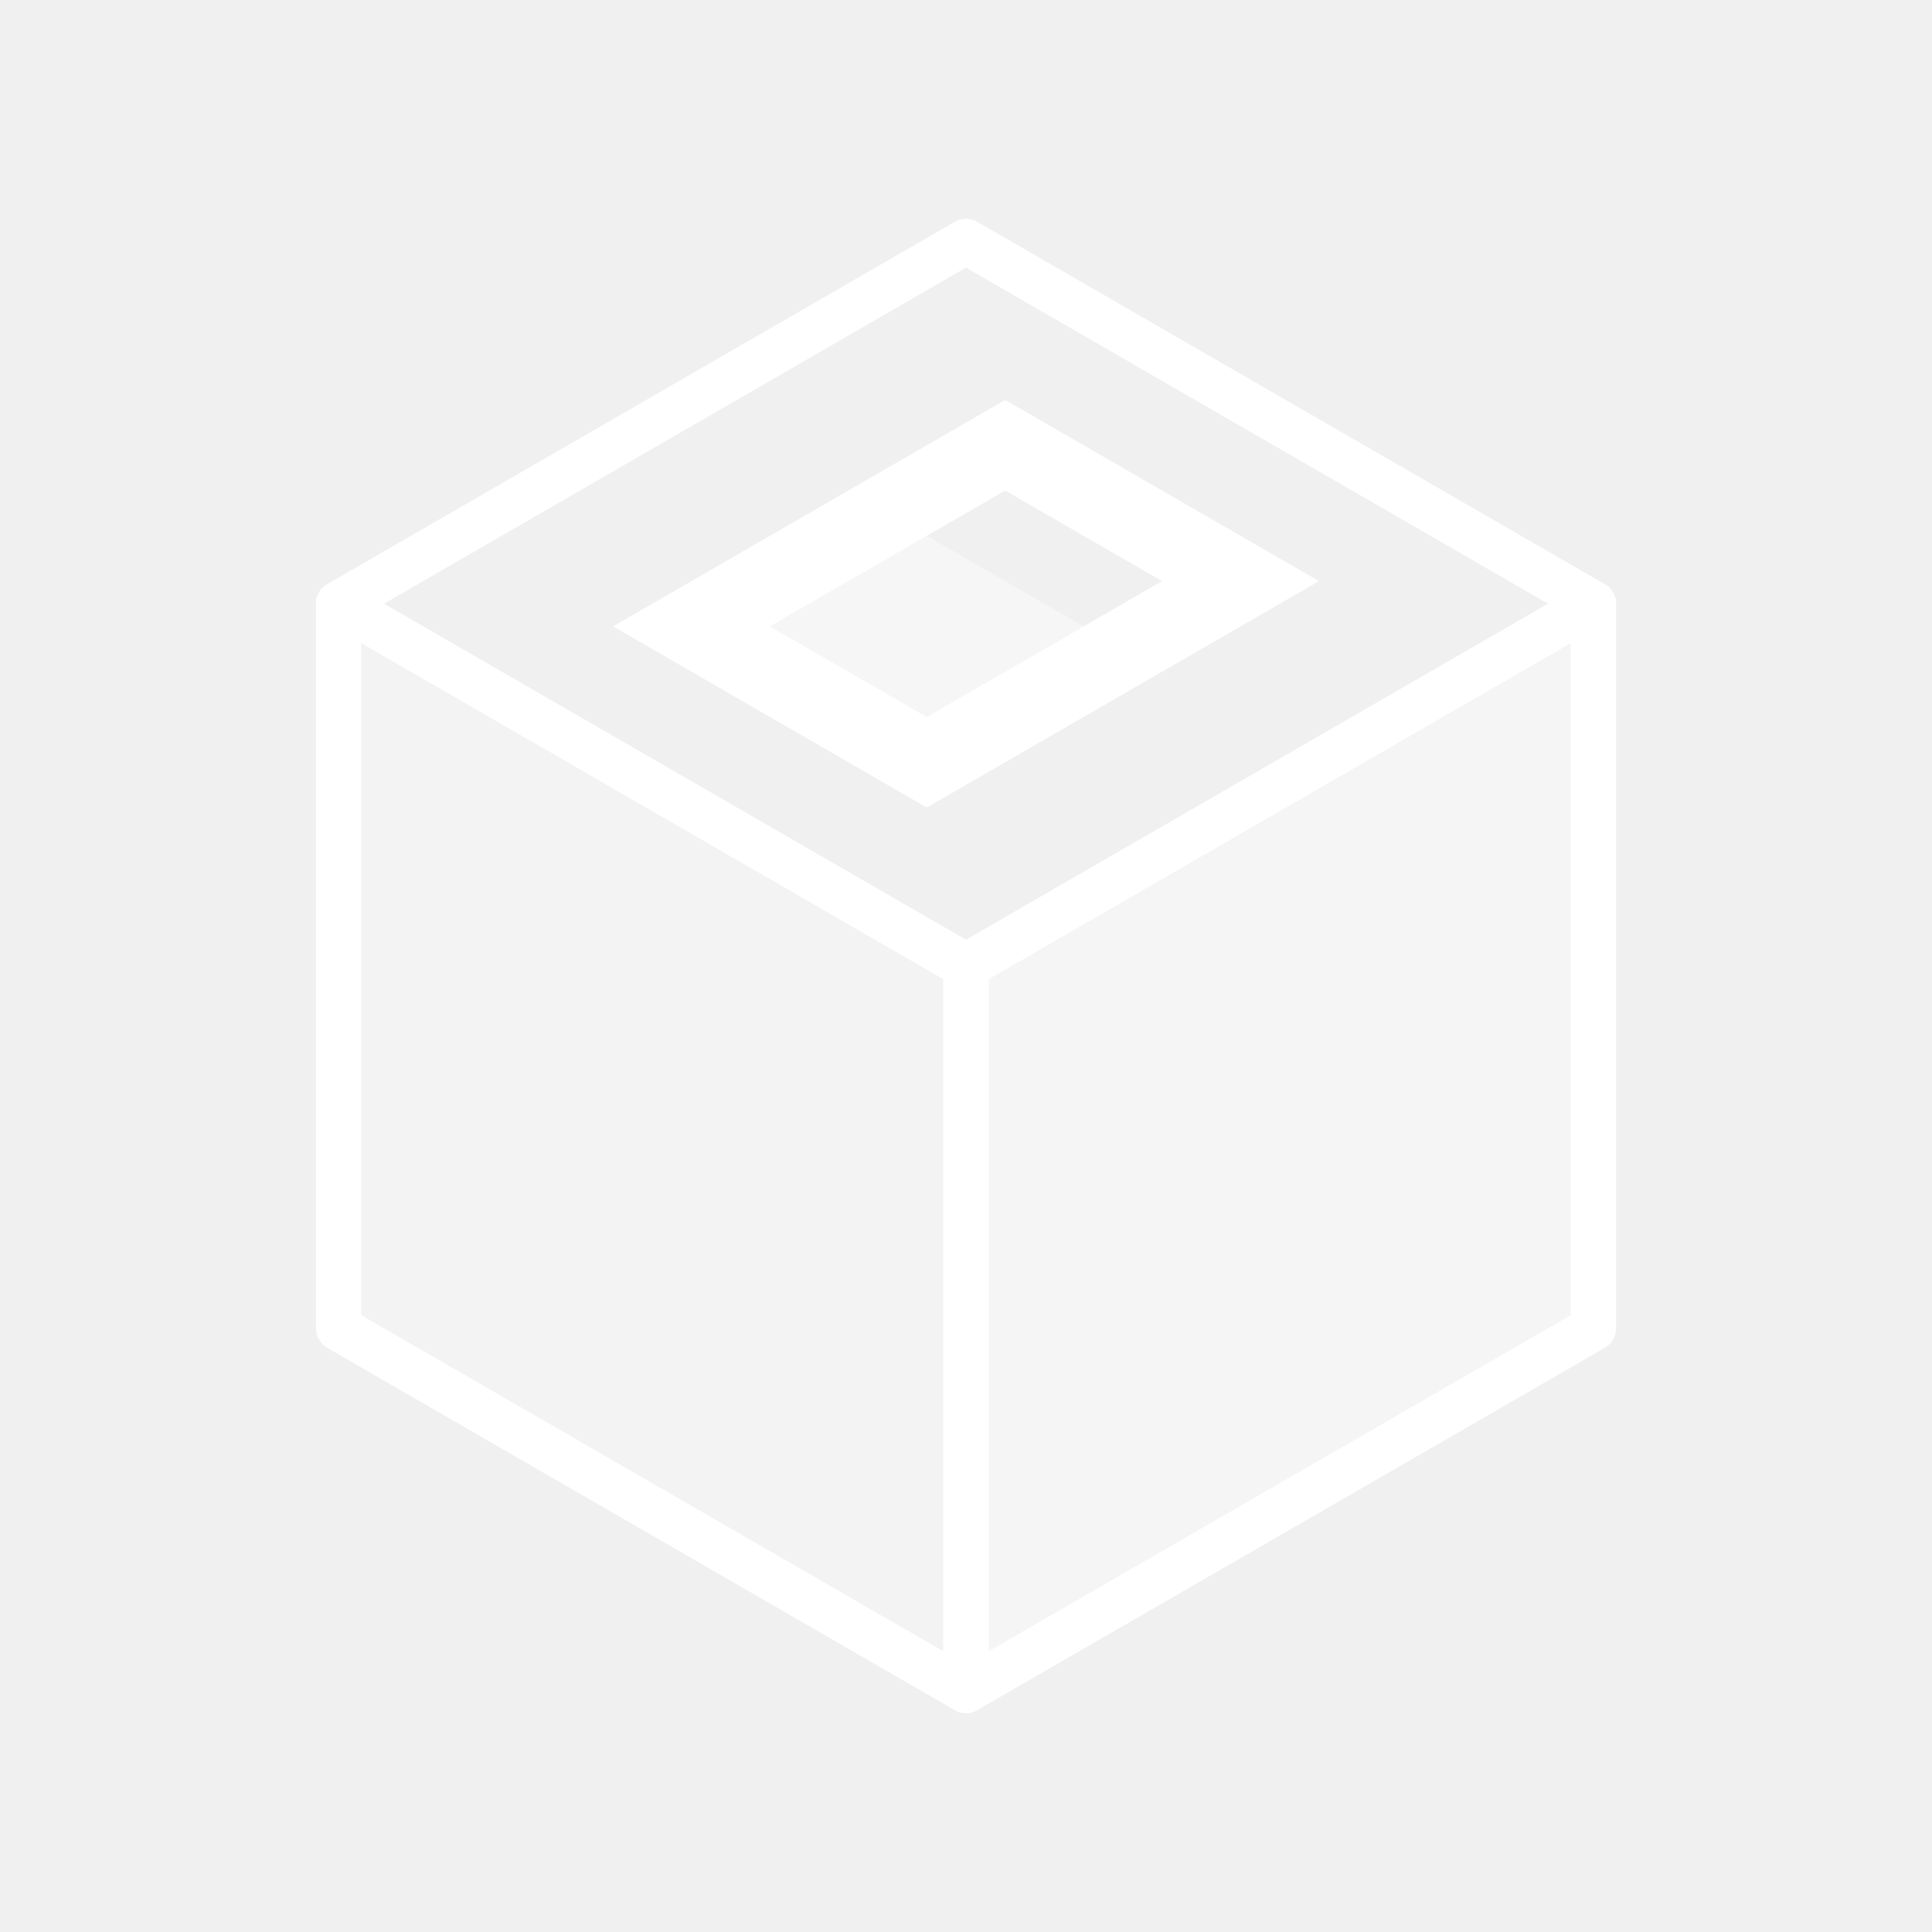
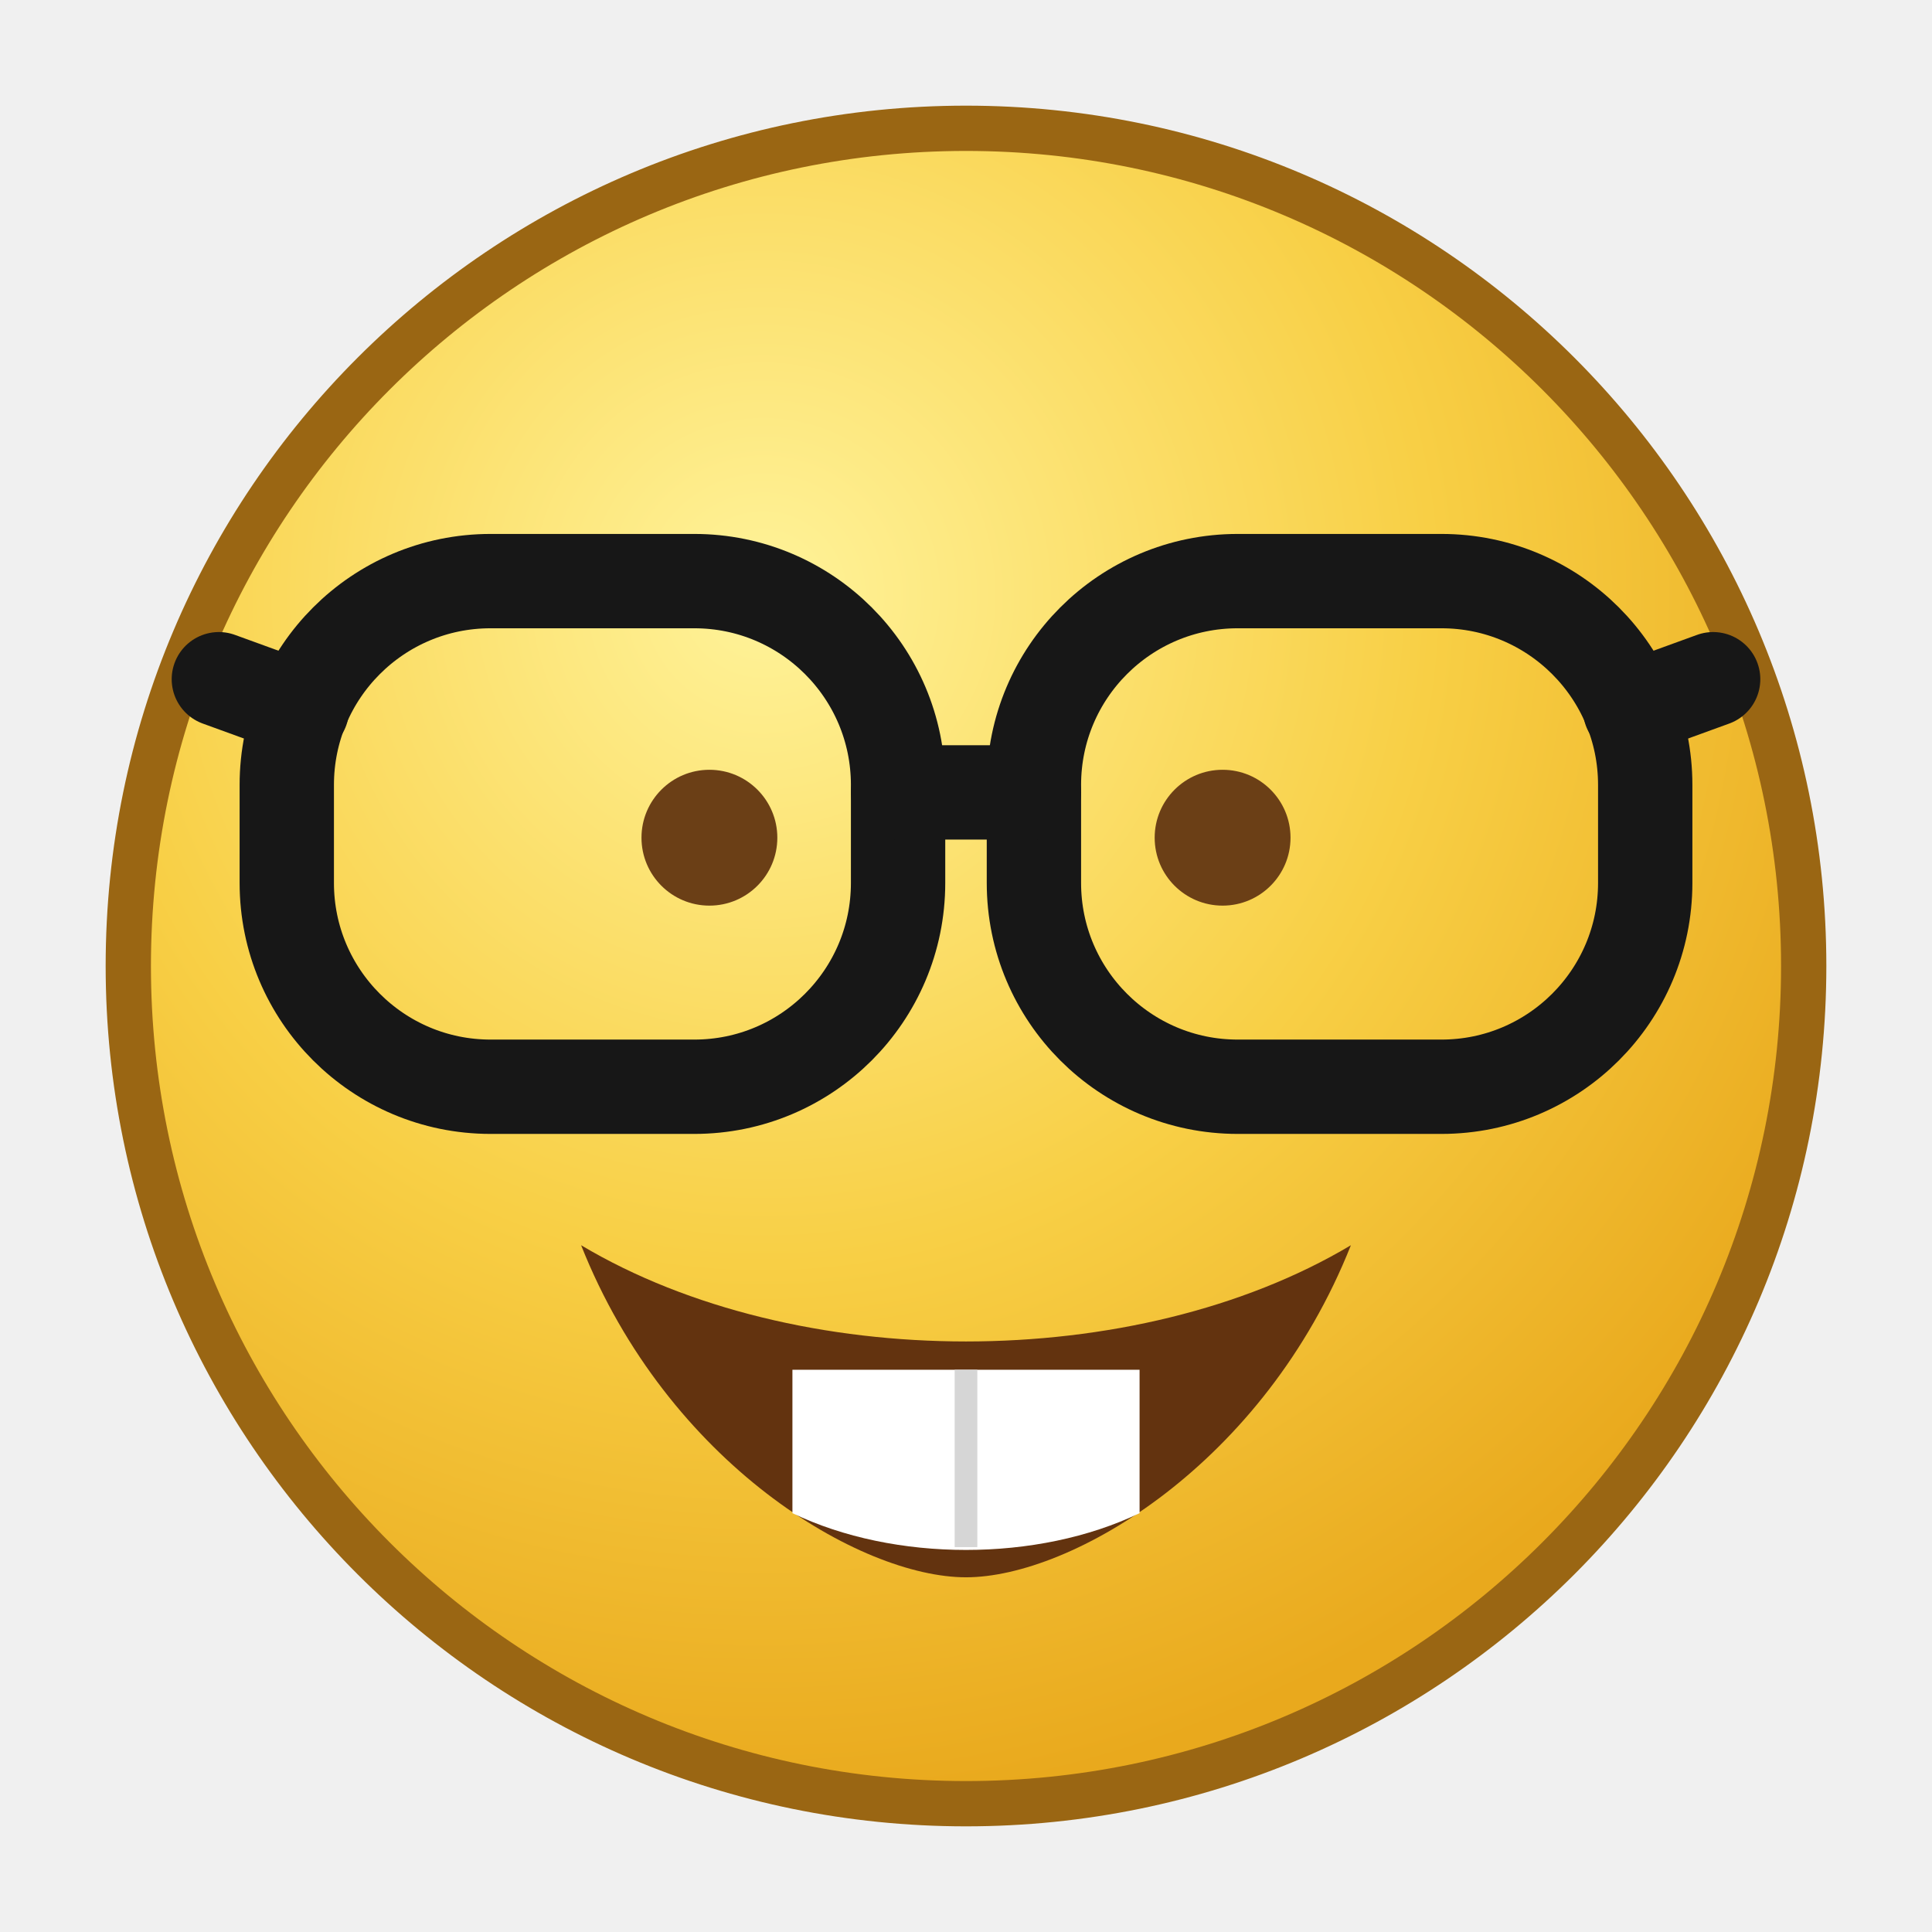
- <svg xmlns="http://www.w3.org/2000/svg" width="512" height="512" viewBox="0 0 512 512">
-   <g transform="translate(256, 256) scale(4)">
-     <path d="M0 0 L-41.568 -24 L-41.568 24 L0 48 Z" fill="white" fill-opacity="0.2" stroke="white" stroke-width="3" stroke-linejoin="round" />
-     <path d="M0 0 L41.568 -24 L41.568 24 L0 48 Z" fill="white" fill-opacity="0.35" stroke="white" stroke-width="3" stroke-linejoin="round" />
-     <path d="M0 -48 L-41.568 -24 L0 0 L41.568 -24 Z" fill="none" stroke="white" stroke-width="3" stroke-linejoin="round" />
-     <g transform="matrix(0.866, 0.5, -0.866, 0.5, 0, -24) scale(0.75)">
-       <path fill-rule="evenodd" clip-rule="evenodd" d="M-16 -20 L16 -20 L16 20 L-16 20 Z M-8 -12 L-8 12 L8 12 L8 -12 Z" fill="white" />
-       <path d="M-8 -4 L8 -4 L8 12 L-8 12 Z" fill="white" fill-opacity="0.4" />
-     </g>
+ <svg xmlns="http://www.w3.org/2000/svg" viewBox="0 0 512 512">
+   <defs>
+     <radialGradient id="face" cx="38%" cy="28%" r="72%">
+       <stop offset="0" stop-color="#fff39a" />
+       <stop offset="0.55" stop-color="#f8cf45" />
+       <stop offset="1" stop-color="#e9a91d" />
+     </radialGradient>
+   </defs>
+   <circle cx="256" cy="256" r="222" fill="url(#face)" stroke="#9a6613" stroke-width="12" />
+   <circle cx="188" cy="222" r="18" fill="#6b3f16" />
+   <circle cx="324" cy="222" r="18" fill="#6b3f16" />
+   <g fill="none" stroke="#171717" stroke-linecap="round" stroke-linejoin="round" stroke-width="25">
+     <rect x="76" y="154" width="162" height="134" rx="54" />
+     <rect x="274" y="154" width="162" height="134" rx="54" />
+     <path d="M238 210h36M58 180l22 8M454 180l-22 8" />
  </g>
+   <path d="M154 330c23 58 74 88 102 88s79-30 102-88c-57 34-147 34-204 0Z" fill="#63330f" />
+   <path d="M210 363h92v38c-27 13-65 13-92 0Z" fill="#fff" />
+   <path d="M256 363v47" fill="none" stroke="#d6d6d6" stroke-width="6" />
</svg>
